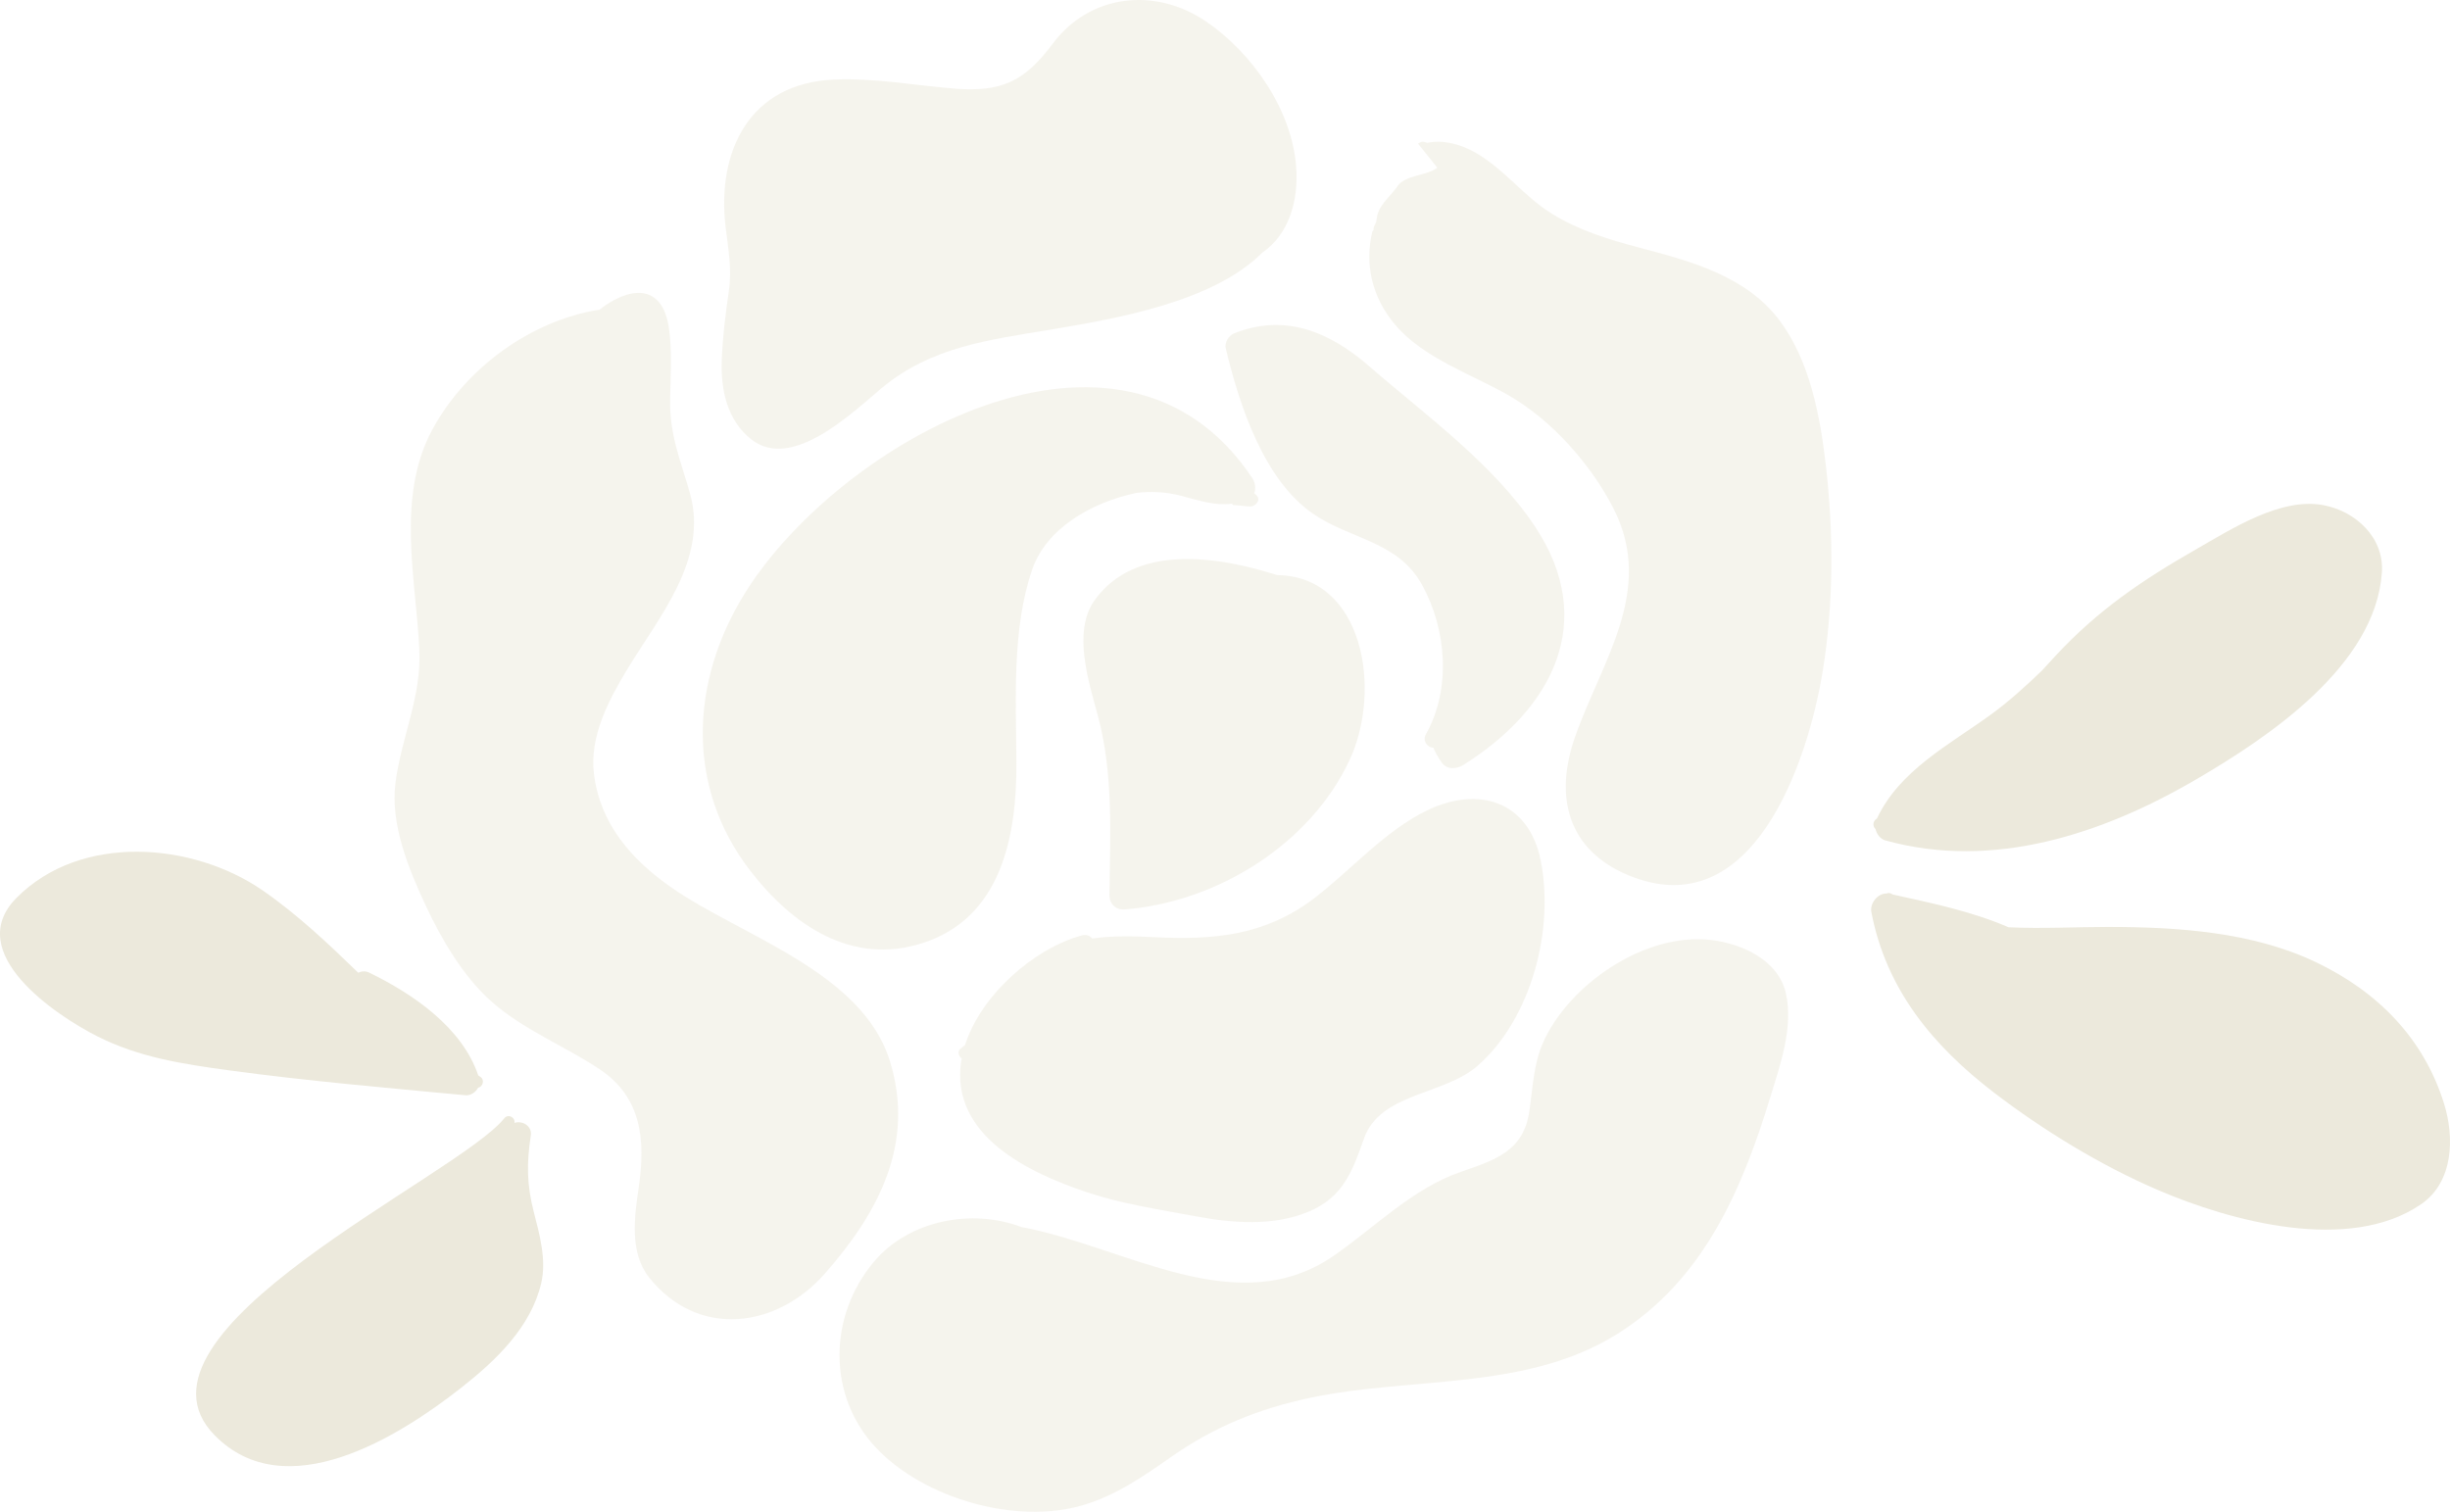
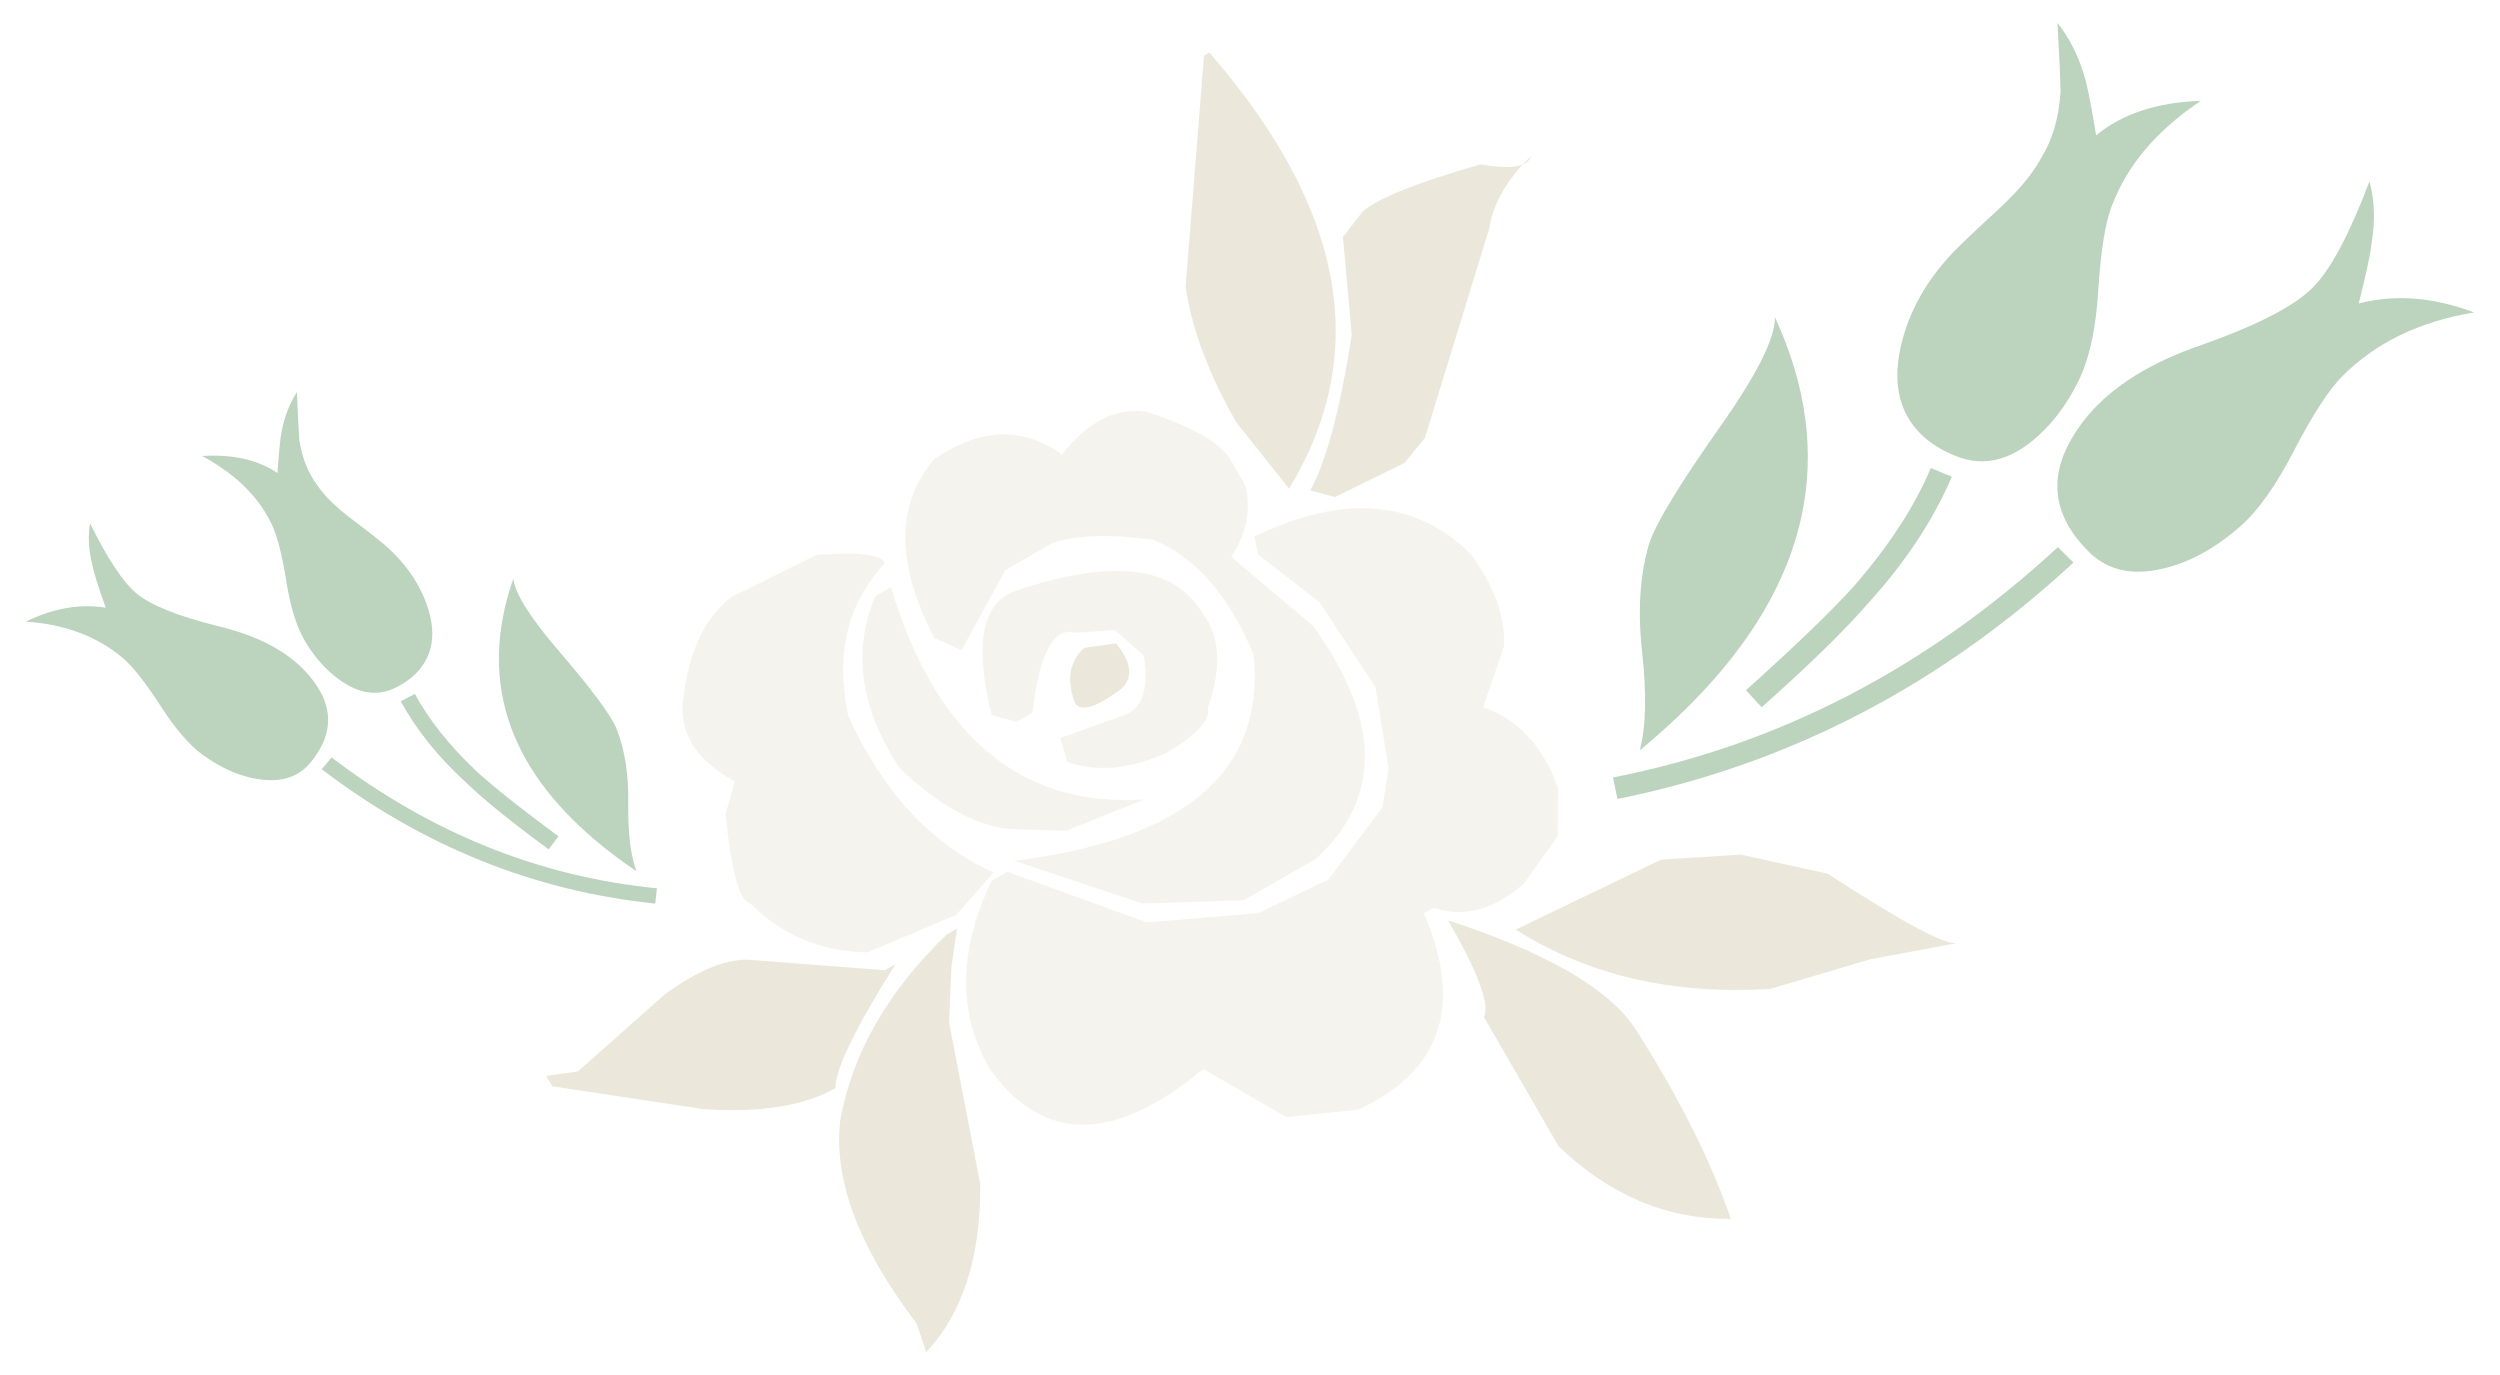
- <svg xmlns="http://www.w3.org/2000/svg" version="1.1" id="Layer_1" x="0px" y="0px" width="102.451px" height="63.224px" viewBox="0 0 102.451 63.224" enable-background="new 0 0 102.451 63.224" xml:space="preserve">
+ <svg xmlns="http://www.w3.org/2000/svg" version="1.1" id="Layer_1" x="0px" y="0px" width="200px" height="110px" viewBox="-48.775 -23.388 200 110" enable-background="new -48.775 -23.388 200 110" xml:space="preserve">
  <g>
+     <path fill="#BCD3BE" d="M117.998-17.211c0.189,0.561,0.493,2.1,0.921,4.648c2.083-1.72,4.855-2.64,8.379-2.759   c-1.335,0.893-2.505,1.848-3.511,2.864c-1.661,1.68-2.876,3.552-3.65,5.626c-0.497,1.358-0.849,3.537-1.044,6.569   c-0.176,3.03-0.678,5.369-1.444,7.041c-0.775,1.673-1.734,3.074-2.886,4.239c-2.349,2.376-4.727,3.056-7.126,2.055   c-1.111-0.452-2.014-1.012-2.724-1.714c-1.898-1.876-2.375-4.458-1.433-7.769c0.731-2.593,2.157-4.933,4.274-7.074   c0.459-0.464,1.175-1.144,2.129-2.035c0.973-0.878,1.681-1.551,2.141-2.016c1.112-1.124,1.952-2.199,2.536-3.282   c0.875-1.426,1.385-3.188,1.508-5.262c-0.014-0.932-0.092-2.756-0.243-5.483C116.792-20.317,117.53-18.868,117.998-17.211z    M86.548,32.874c-1.252,1.266-2.627,2.519-4.145,3.77c0.508-1.887,0.558-4.491,0.199-7.798c-0.374-3.307-0.192-6.196,0.541-8.702   c0.542-1.677,2.445-4.786,5.693-9.398c2.944-4.168,4.395-7.082,4.389-8.748C98.271,12.963,96.048,23.265,86.548,32.874z    M115.859,20.383l1.247,1.232c-10.666,9.863-22.819,16.161-36.485,18.914l-0.357-1.721   C93.495,36.216,105.354,30.072,115.859,20.383z M107.372,14.748c-1.464,3.415-3.634,6.734-6.532,9.941   c-1.878,2.19-4.771,5.024-8.681,8.506l-1.256-1.368c3.849-3.458,6.739-6.223,8.624-8.307c2.79-3.203,4.859-6.365,6.164-9.467   L107.372,14.748z M127.479,4.166c4.379-1.562,7.312-3.074,8.783-4.563c1.417-1.433,2.926-4.267,4.521-8.479   c0.414,1.515,0.471,3.172,0.158,4.99c-0.04,0.6-0.368,2.186-1.015,4.777c2.873-0.75,5.945-0.514,9.229,0.716   c-4.382,0.72-7.907,2.436-10.565,5.124c-1.059,1.072-2.323,3.018-3.79,5.829c-1.461,2.842-2.896,4.877-4.326,6.137   c-2.164,1.909-4.401,3.081-6.703,3.504c-2.302,0.439-4.161-0.098-5.564-1.57c-3.193-3.25-3.192-6.83,0.019-10.738   C120.257,7.478,123.32,5.572,127.479,4.166z" />
+     <path fill="#BCD3BE" d="M-25.023,7.978c0.077,1.91,0.144,3.186,0.196,3.837c0.224,1.437,0.697,2.631,1.401,3.566   c0.479,0.716,1.136,1.409,1.985,2.118c0.352,0.294,0.89,0.715,1.626,1.262c0.724,0.557,1.268,0.983,1.619,1.276   c1.617,1.351,2.767,2.887,3.449,4.645c0.877,2.244,0.717,4.075-0.481,5.509c-0.448,0.536-1.04,0.987-1.784,1.376   c-1.605,0.858-3.307,0.542-5.102-0.957c-0.88-0.735-1.642-1.648-2.293-2.762c-0.645-1.115-1.151-2.711-1.475-4.81   c-0.338-2.099-0.729-3.594-1.165-4.508c-0.677-1.394-1.649-2.617-2.918-3.677c-0.768-0.641-1.647-1.229-2.637-1.762   c2.464-0.152,4.457,0.305,6.023,1.364c0.129-1.805,0.238-2.897,0.332-3.301C-26.03,9.969-25.613,8.909-25.023,7.978z M-7.705,22.89   c0.107,1.161,1.312,3.095,3.641,5.804c2.57,2.998,4.104,5.037,4.593,6.17c0.678,1.697,0.997,3.699,0.957,6.028   c-0.03,2.328,0.179,4.139,0.658,5.42c-1.141-0.771-2.183-1.552-3.14-2.351C-8.255,37.897-10.49,30.866-7.705,22.89z M3.779,47.677   L3.645,48.9c-9.706-1.008-18.594-4.588-26.683-10.75l0.787-0.942C-14.286,43.26-5.614,46.751,3.779,47.677z M-15.588,32.12   c1.116,2.075,2.768,4.141,4.926,6.187c1.452,1.327,3.65,3.061,6.563,5.214l-0.784,1.037c-2.956-2.166-5.161-3.948-6.616-5.349   c-2.233-2.041-3.966-4.21-5.214-6.492L-15.588,32.12z M-24.6,30.056c2.498,2.51,2.737,5.004,0.729,7.481   c-0.88,1.119-2.139,1.617-3.773,1.464c-1.633-0.142-3.269-0.809-4.904-1.995c-1.081-0.782-2.216-2.105-3.423-3.988   c-1.21-1.861-2.22-3.133-3.029-3.81c-2.031-1.697-4.602-2.657-7.704-2.867c2.207-1.076,4.332-1.445,6.384-1.114   c-0.623-1.762-0.958-2.846-1.026-3.261c-0.339-1.246-0.41-2.404-0.222-3.487c1.392,2.829,2.632,4.703,3.715,5.607   c1.125,0.939,3.269,1.798,6.424,2.595C-28.437,27.384-26.176,28.508-24.6,30.056z" />
    <g>
-       <g opacity="0.5">
-         <path fill="#ECE9DC" d="M42.503,31.93c-0.01-2.618-0.202-5.623,0.665-8.124c0.58-1.67,2.398-2.777,4.357-3.193     c0.598-0.071,1.213-0.049,1.865,0.122c0.792,0.21,1.404,0.417,2.128,0.331c0.014,0.033,0.046,0.062,0.084,0.059     c0.111-0.007,0.526,0.06,0.681,0.058c0.215-0.003,0.466-0.271,0.259-0.471c-0.03-0.03-0.062-0.057-0.093-0.085     c0.075-0.199,0.04-0.446-0.077-0.625c-5.461-8.231-17.316-1.477-21.22,4.8c-2.293,3.687-2.489,8.111,0.229,11.624     c1.767,2.283,4.233,3.952,7.178,3.021C41.885,38.395,42.516,34.946,42.503,31.93z" />
-         <path fill="#ECE9DC" d="M56.44,31.775c1.358-2.916,0.587-7.675-3.031-7.724c-2.572-0.819-5.954-1.297-7.637,1.052     c-0.951,1.327-0.218,3.489,0.146,4.865c0.646,2.438,0.506,4.955,0.474,7.448c-0.006,0.376,0.254,0.646,0.638,0.617     C50.902,37.729,54.801,35.299,56.44,31.775z" />
-         <path fill="#ECE9DC" d="M57.039,47.612c0.68-1.921,3.345-1.801,4.762-3.049c2.239-1.972,3.209-5.706,2.625-8.584     c-0.502-2.48-2.599-3.118-4.73-2.098c-1.798,0.862-3.2,2.516-4.772,3.707c-2.035,1.541-4.179,1.727-6.618,1.606     c-0.875-0.043-1.77-0.07-2.634,0.055c-0.096-0.118-0.249-0.183-0.454-0.125c-1.988,0.551-4.199,2.485-4.864,4.582     c-0.058,0.046-0.116,0.094-0.177,0.138c-0.159,0.11-0.096,0.333,0.038,0.422c-0.007,0.037-0.017,0.075-0.022,0.112     c-0.462,3.109,2.813,4.67,5.281,5.491c1.449,0.483,3.004,0.713,4.502,0.994c1.554,0.291,3.283,0.434,4.769-0.2     C56.17,50.056,56.553,48.987,57.039,47.612z" />
-         <path fill="#ECE9DC" d="M64.194,22.027c-1.753-2.64-4.57-4.652-6.933-6.707c-1.654-1.439-3.518-2.226-5.649-1.382     c-0.231,0.093-0.415,0.385-0.355,0.637c0.565,2.348,1.58,5.488,3.652,6.913c1.571,1.081,3.531,1.132,4.548,2.958     c1.04,1.867,1.233,4.377,0.169,6.262c-0.157,0.279,0.072,0.565,0.312,0.561c0.077,0.195,0.193,0.397,0.348,0.619     c0.219,0.315,0.626,0.279,0.911,0.101C64.924,29.651,66.825,25.989,64.194,22.027z" />
-         <path fill="#ECE9DC" d="M52.786,10.565c1.07-0.729,1.523-2.098,1.417-3.575c-0.172-2.388-1.831-4.771-3.765-6.09     c-2.134-1.455-4.868-1.146-6.414,0.923c-1.172,1.571-2.127,2.046-4.141,1.88c-1.678-0.138-3.311-0.447-5.003-0.376     c-3.519,0.149-4.914,2.97-4.539,6.161c0.114,0.955,0.273,1.73,0.134,2.697c-0.139,0.963-0.259,1.922-0.295,2.896     c-0.045,1.23,0.233,2.511,1.244,3.301c1.714,1.339,4.269-1.174,5.451-2.157c2.084-1.73,4.47-2.006,7.081-2.444     C46.612,13.336,50.725,12.641,52.786,10.565z" />
-         <path fill="#ECE9DC" d="M34.485,53.272c2.249-2.549,3.791-5.443,2.732-8.885c-1.159-3.767-6.234-5.24-9.147-7.276     c-1.679-1.173-2.98-2.668-3.233-4.751c-0.189-1.555,0.611-3.073,1.384-4.354c1.337-2.214,3.413-4.613,2.63-7.381     c-0.395-1.399-0.853-2.412-0.828-3.92c0.017-0.979,0.087-1.954-0.042-2.929c-0.271-2.04-1.76-1.733-2.908-0.828     c-2.896,0.459-5.605,2.459-6.988,5.005c-1.521,2.797-0.702,6.212-0.549,9.214c0.1,1.952-0.759,3.682-1,5.583     c-0.218,1.727,0.554,3.598,1.267,5.125c0.656,1.406,1.567,2.962,2.736,4c1.355,1.2,3.031,1.844,4.525,2.835     c1.793,1.191,1.929,3.005,1.644,4.954c-0.179,1.211-0.393,2.726,0.441,3.769C29.19,55.983,32.47,55.557,34.485,53.272z" />
-         <path fill="#ECE9DC" d="M74.041,45.846c0.411-1.341,0.956-2.891,0.64-4.301c-0.309-1.392-1.829-2.075-3.109-2.233     c-2.774-0.343-5.993,1.868-7.063,4.327c-0.382,0.876-0.42,1.907-0.558,2.84c-0.246,1.671-1.438,2.033-2.867,2.529     c-2.005,0.694-3.558,2.283-5.273,3.482c-4.059,2.834-8.717-0.352-13.105-1.177c-2.092-0.79-4.718-0.267-6.163,1.455     c-1.923,2.292-1.943,5.631,0.097,7.787c2,2.115,5.849,3.222,8.642,2.394c1.368-0.404,2.509-1.19,3.666-2.001     c1.821-1.276,3.674-2.033,5.854-2.493c4.248-0.897,9.006-0.277,12.827-2.667C71.233,53.533,72.846,49.765,74.041,45.846z" />
-         <path fill="#ECE9DC" d="M76.214,28.11c0.468-2.843,0.466-5.795,0.137-8.653c-0.236-2.054-0.671-4.388-1.951-6.076     c-1.409-1.86-3.743-2.47-5.884-3.035c-1.26-0.332-2.495-0.715-3.611-1.402c-1.164-0.715-1.981-1.85-3.177-2.545     c-0.67-0.388-1.4-0.558-2.041-0.427C59.565,5.94,59.505,5.89,59.362,5.97c-0.05,0.029-0.065,0.036-0.068,0.032     C59.292,6,60.102,7.012,60.102,7.012s0.011-0.008,0.003-0.002c-0.44,0.352-1.377,0.301-1.681,0.797     c-0.332,0.471-0.812,0.784-0.863,1.397c-0.014,0.168-0.135,0.228-0.122,0.396c-0.001,0.051-0.06,0.049-0.056,0.102     c-0.313,1.305-0.041,2.707,0.963,3.886c1.188,1.398,3.194,2.061,4.743,2.949c1.797,1.028,3.444,2.891,4.38,4.726     c1.759,3.444-0.514,6.414-1.615,9.581c-0.863,2.481-0.299,4.703,2.234,5.758C73.295,38.77,75.597,31.859,76.214,28.11z" />
+       <path fill="#EBE8DB" d="M-5.078,62.681l2.53-0.354l6.936-6.147c2.598-1.894,4.82-2.825,6.633-2.795l10.999,0.846l0.837-0.48    c-3.242,5.178-4.852,8.504-4.789,9.903c-2.462,1.423-6.011,1.996-10.558,1.692l-12.107-1.829L-5.078,62.681z M26.946,51.388    l0.846-0.489l-0.449,3.001l-0.193,4.502l2.493,12.927c0.053,5.819-1.389,10.336-4.324,13.457l-0.757-2.283    c-4.659-6.127-6.68-11.56-6.117-16.267C19.408,60.884,22.23,55.928,26.946,51.388z M37.97,28.441l2.536-0.357    c1.232,1.487,1.389,2.708,0.454,3.609c-2.033,1.537-3.299,1.923-3.759,1.115C36.533,30.973,36.783,29.507,37.97,28.441z     M67.071,50.24c7.716,2.517,12.672,5.339,14.868,8.509c3.461,5.372,6.053,10.483,7.761,15.377    c-5.123,0.044-9.727-1.903-13.795-5.819l-5.96-10.321C70.427,56.941,69.466,54.391,67.071,50.24z M107.804,52.058l-6.958,1.297    l-7.997,2.371c-7.795,0.48-14.591-1.086-20.371-4.745l11.646-5.606l6.367-0.392l6.958,1.525    C103.371,50.372,106.842,52.237,107.804,52.058z M47.971-19.183c10.851,12.453,12.953,24.08,6.377,34.89l-4.204-5.29    c-2.216-3.84-3.564-7.476-4.072-10.866l1.474-18.494L47.971-19.183z M60.233-6.458c1.234-1.089,4.37-2.33,9.43-3.776    c2.447,0.41,3.786,0.208,4.035-0.644c-1.895,1.809-3.009,3.73-3.334,5.77L65.215,11.65l-1.625,1.996l-5.574,2.731l-1.976-0.536    c1.27-2.236,2.374-6.378,3.324-12.432L58.66-4.432L60.233-6.458z" />
+       <g>
+         <path opacity="0.5" fill="#EBE8DB" d="M9.737,24.372l6.848-3.384c3.554-0.219,5.357,0.006,5.405,0.729     c-2.97,3.167-3.943,7.213-2.907,12.157c2.775,6.109,6.649,10.281,11.637,12.537l-2.996,3.399l-7.104,2.992     c-3.701-0.044-6.848-1.373-9.399-3.931c-0.858-0.211-1.51-2.582-1.95-7.134l0.732-2.611c-3.268-1.786-4.621-4.128-4.057-7.029     C6.427,28.514,7.698,25.932,9.737,24.372z" />
+         <path opacity="0.5" fill="#EBE8DB" d="M30.552,47.067l1.254-0.717l11.166,4.054l8.919-0.749l5.609-2.687l4.334-5.793l0.474-3.074     l-1.045-6.534l-4.48-6.774l-4.925-3.829l-0.275-1.443c7.188-3.439,12.996-2.948,17.38,1.505c1.871,2.605,2.718,5.061,2.573,7.35     l-1.662,4.812c2.801,0.94,4.793,3.103,5.989,6.469l-0.025,3.846l-2.691,3.805c-2.441,2.114-4.852,2.749-7.216,1.926l-0.783,0.451     c3.157,7.368,1.396,12.617-5.254,15.702l-5.765,0.594l-6.633-3.846c-7.194,5.96-12.886,5.948-17.12-0.064     C27.833,57.673,27.887,52.655,30.552,47.067z" />
+         <path opacity="0.5" fill="#EBE8DB" d="M21.248,24.299l1.254-0.723c3.595,11.94,10.329,17.607,20.261,17.001L36.49,43.08     l-4.485-0.146c-2.708-0.255-5.637-1.853-8.804-4.854C20.046,33.292,19.396,28.69,21.248,24.299z" />
+         <path opacity="0.5" fill="#EBE8DB" d="M51.508,28.962c-1.996-4.736-4.657-7.786-8.034-9.168c-3.592-0.48-6.314-0.375-8.139,0.304     l-3.675,2.122l-3.508,6.417l-2.169-0.969c-3.1-5.907-3.106-10.696-0.031-14.326c3.702-2.509,7.078-2.632,10.225-0.375     c2.122-2.687,4.411-3.817,6.847-3.399c3.65,1.203,5.866,2.491,6.651,3.846l1.212,2.093c0.42,1.964,0.037,3.837-1.165,5.652     l6.56,5.533c5.415,7.55,5.511,13.738,0.252,18.603L50.74,48.63L42.649,48.9l-10.304-3.428     C46.067,43.786,52.454,38.303,51.508,28.962z" />
+         <path opacity="0.5" fill="#EBE8DB" d="M32.595,23.84c7.69-2.582,12.658-1.956,14.884,1.903c1.358,1.8,1.49,4.289,0.386,7.465     c0.209,1.004-0.899,2.219-3.367,3.65c-2.917,1.306-5.562,1.537-7.893,0.709l-0.555-1.923l5.041-1.797     c1.537-0.51,2.064-2.123,1.629-4.786l-2.279-2.04l-3.173,0.208c-1.761-0.471-2.901,1.651-3.444,6.399l-1.254,0.732l-2.002-0.533     C29.119,28.055,29.794,24.718,32.595,23.84z" />
      </g>
-       <path fill="#ECE9DC" d="M99.603,23.947c0.103-1.476-1.11-2.579-2.467-2.825c-1.789-0.325-3.855,1.024-5.318,1.859    c-2.23,1.275-4.095,2.539-5.862,4.444c-0.192,0.208-0.382,0.415-0.57,0.621c-0.679,0.652-1.376,1.289-2.148,1.848    c-1.725,1.251-3.807,2.325-4.749,4.335c-0.194,0.117-0.181,0.333-0.059,0.447c0.051,0.215,0.2,0.413,0.406,0.47    c4.506,1.252,9.086-0.264,12.997-2.549C94.847,30.837,99.331,27.849,99.603,23.947z" />
-       <path fill="#ECE9DC" d="M102.2,46.148c-0.86-2.75-2.789-4.682-5.353-5.908c-2.661-1.271-5.805-1.474-8.705-1.475    c-1.346,0-2.764,0.081-4.152,0.014c-1.539-0.666-3.208-1.01-4.848-1.372c-0.009-0.009-0.02-0.013-0.03-0.019    c-0.073-0.05-0.151-0.05-0.22-0.022c-0.378-0.004-0.707,0.412-0.638,0.775c0.616,3.236,2.57,5.593,5.133,7.557    c2.051,1.569,4.455,3.041,6.838,4.064c3.053,1.314,8.012,2.663,11.016,0.6C102.599,49.431,102.645,47.568,102.2,46.148z" />
-       <path fill="#ECE9DC" d="M22.634,53.654c0.224-0.967-0.07-2.025-0.31-2.957c-0.297-1.152-0.305-2.047-0.127-3.212    c0.061-0.398-0.362-0.636-0.685-0.523c0.047-0.223-0.258-0.404-0.428-0.19C19.138,49.199,4.741,55.72,8.976,60.024    c2.973,3.023,7.697,0.067,10.309-1.986C20.733,56.899,22.205,55.503,22.634,53.654z" />
-       <path fill="#ECE9DC" d="M20.08,45.029c-0.027-0.018-0.053-0.037-0.081-0.054c-0.675-2.007-2.73-3.409-4.561-4.3    c-0.153-0.075-0.319-0.061-0.458,0.004c-1.262-1.223-2.538-2.431-3.989-3.436c-2.92-2.022-7.615-2.41-10.305,0.311    c-2.265,2.296,1.66,4.917,3.388,5.788c1.744,0.878,3.543,1.152,5.461,1.415c3.295,0.45,6.613,0.734,9.925,1.047    c0.218,0.021,0.429-0.122,0.534-0.315C20.192,45.449,20.283,45.158,20.08,45.029z" />
    </g>
  </g>
</svg>
